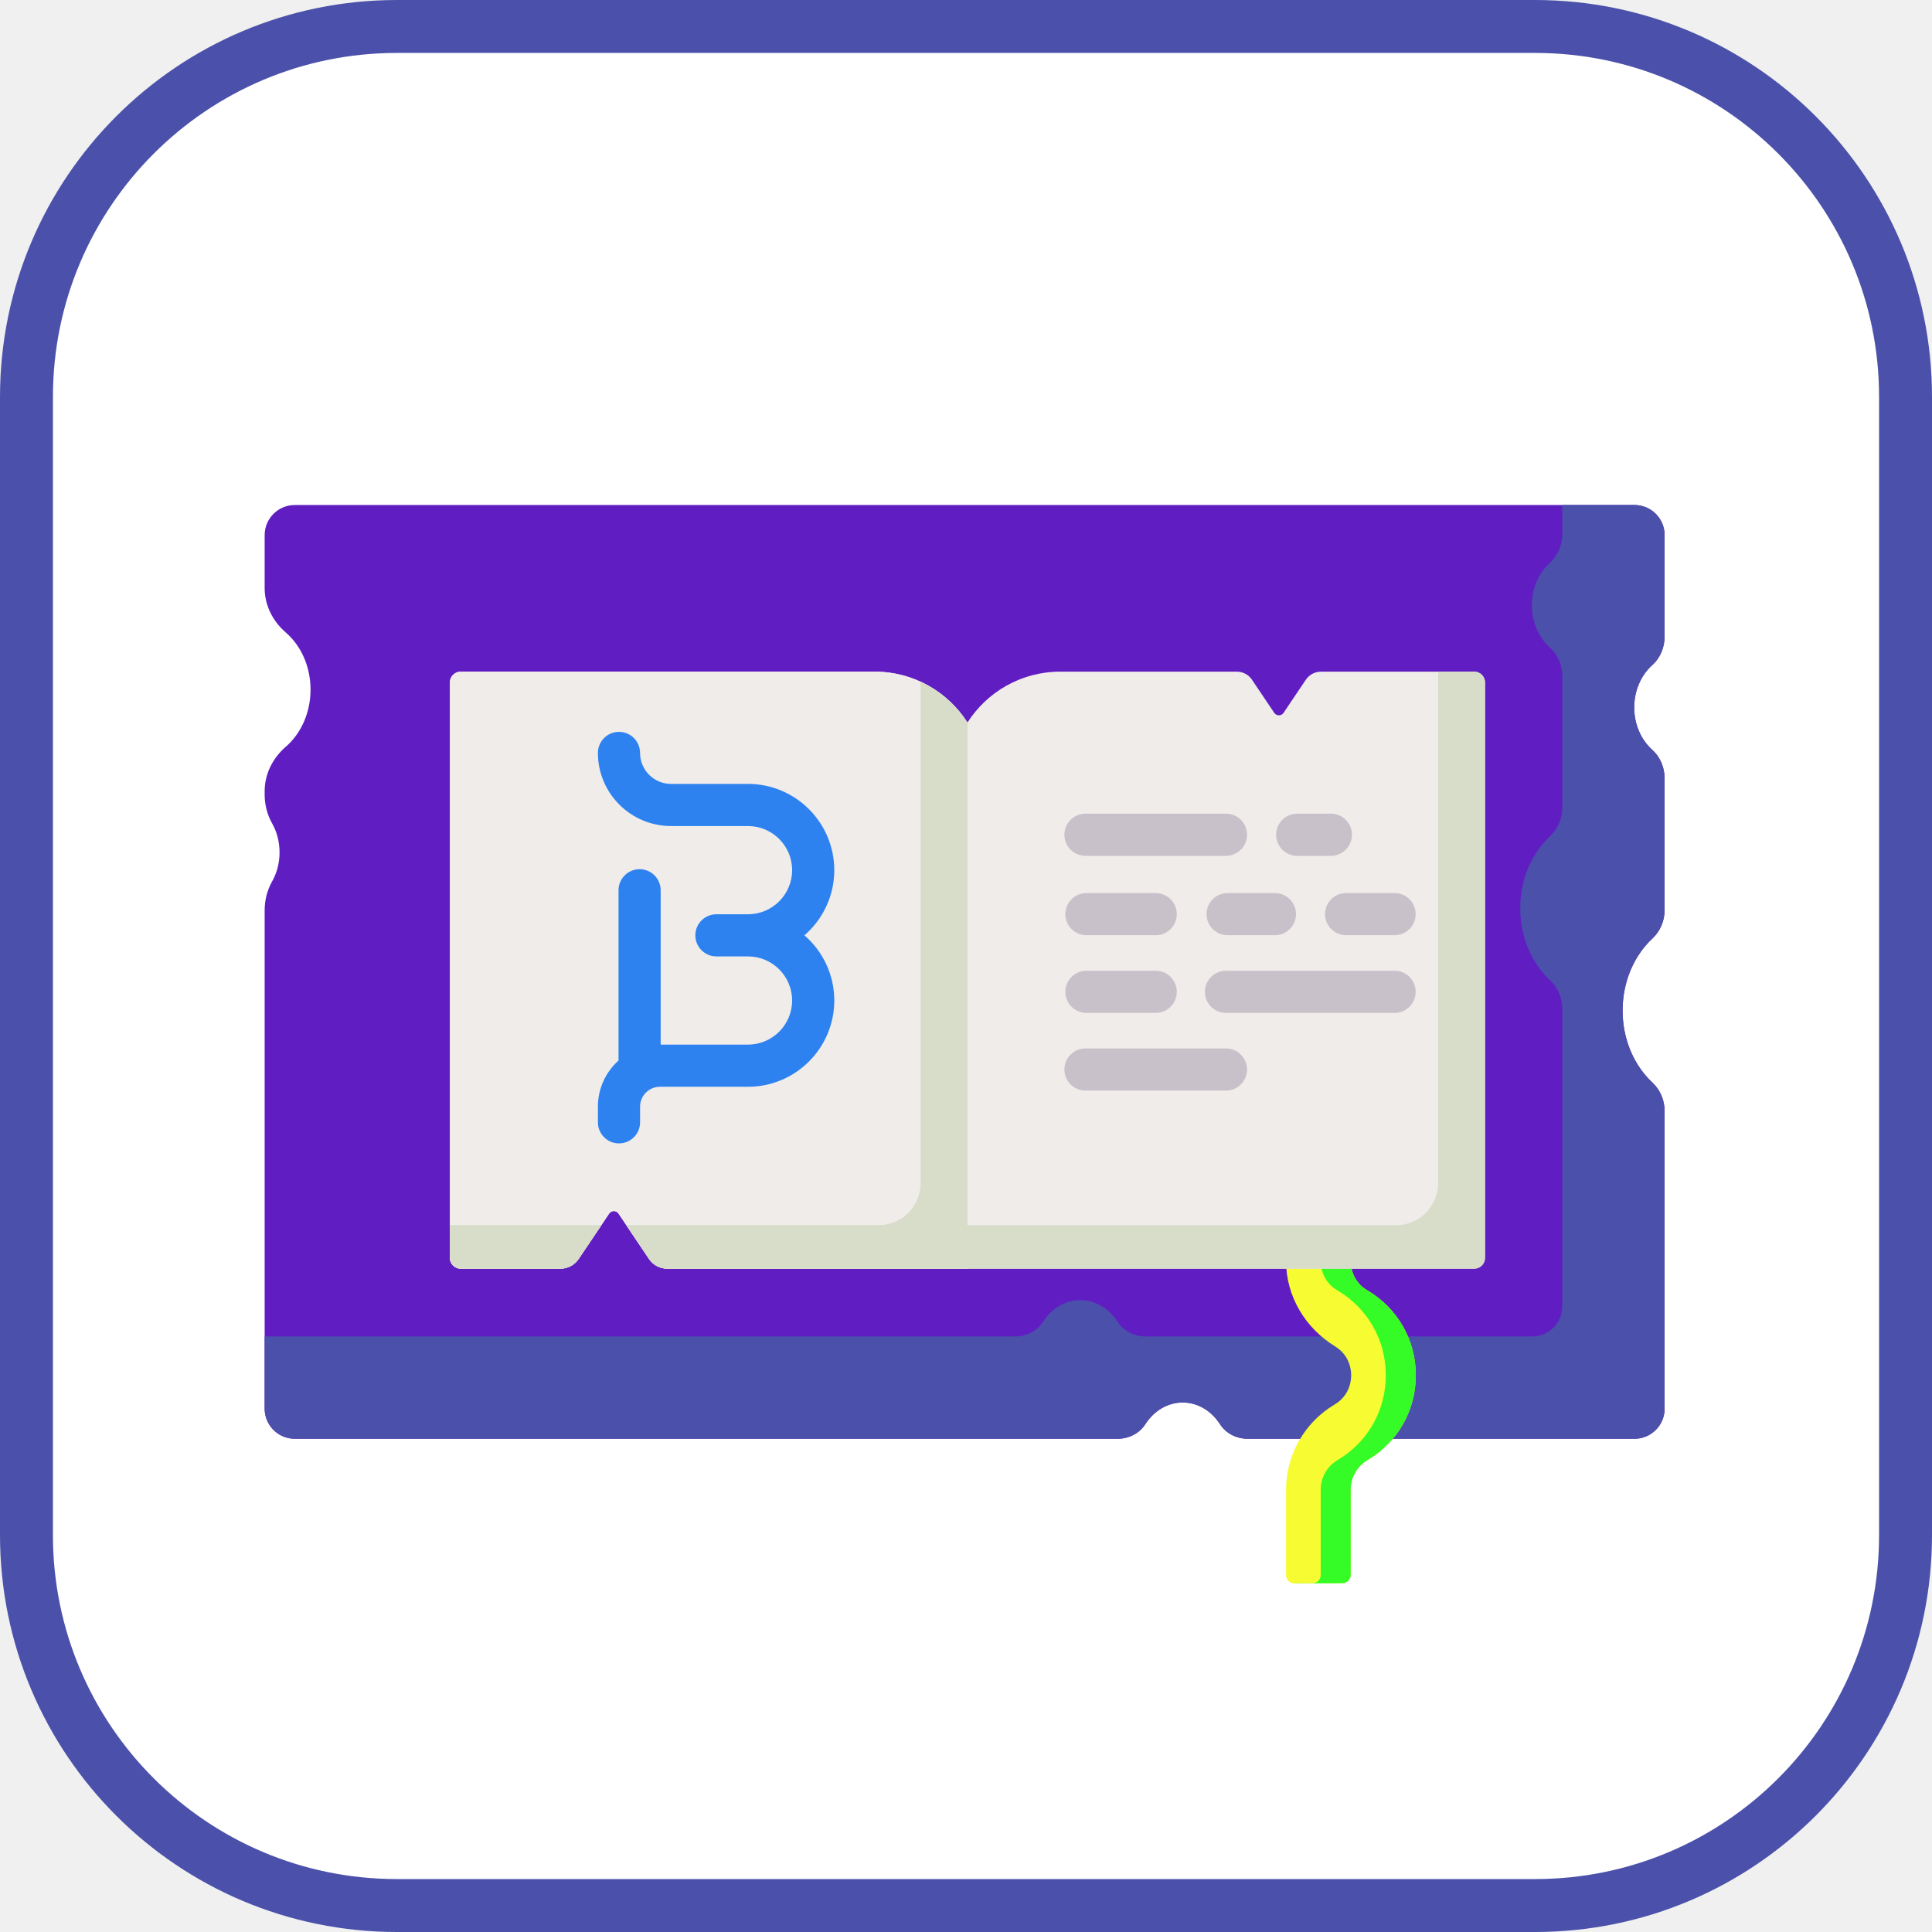
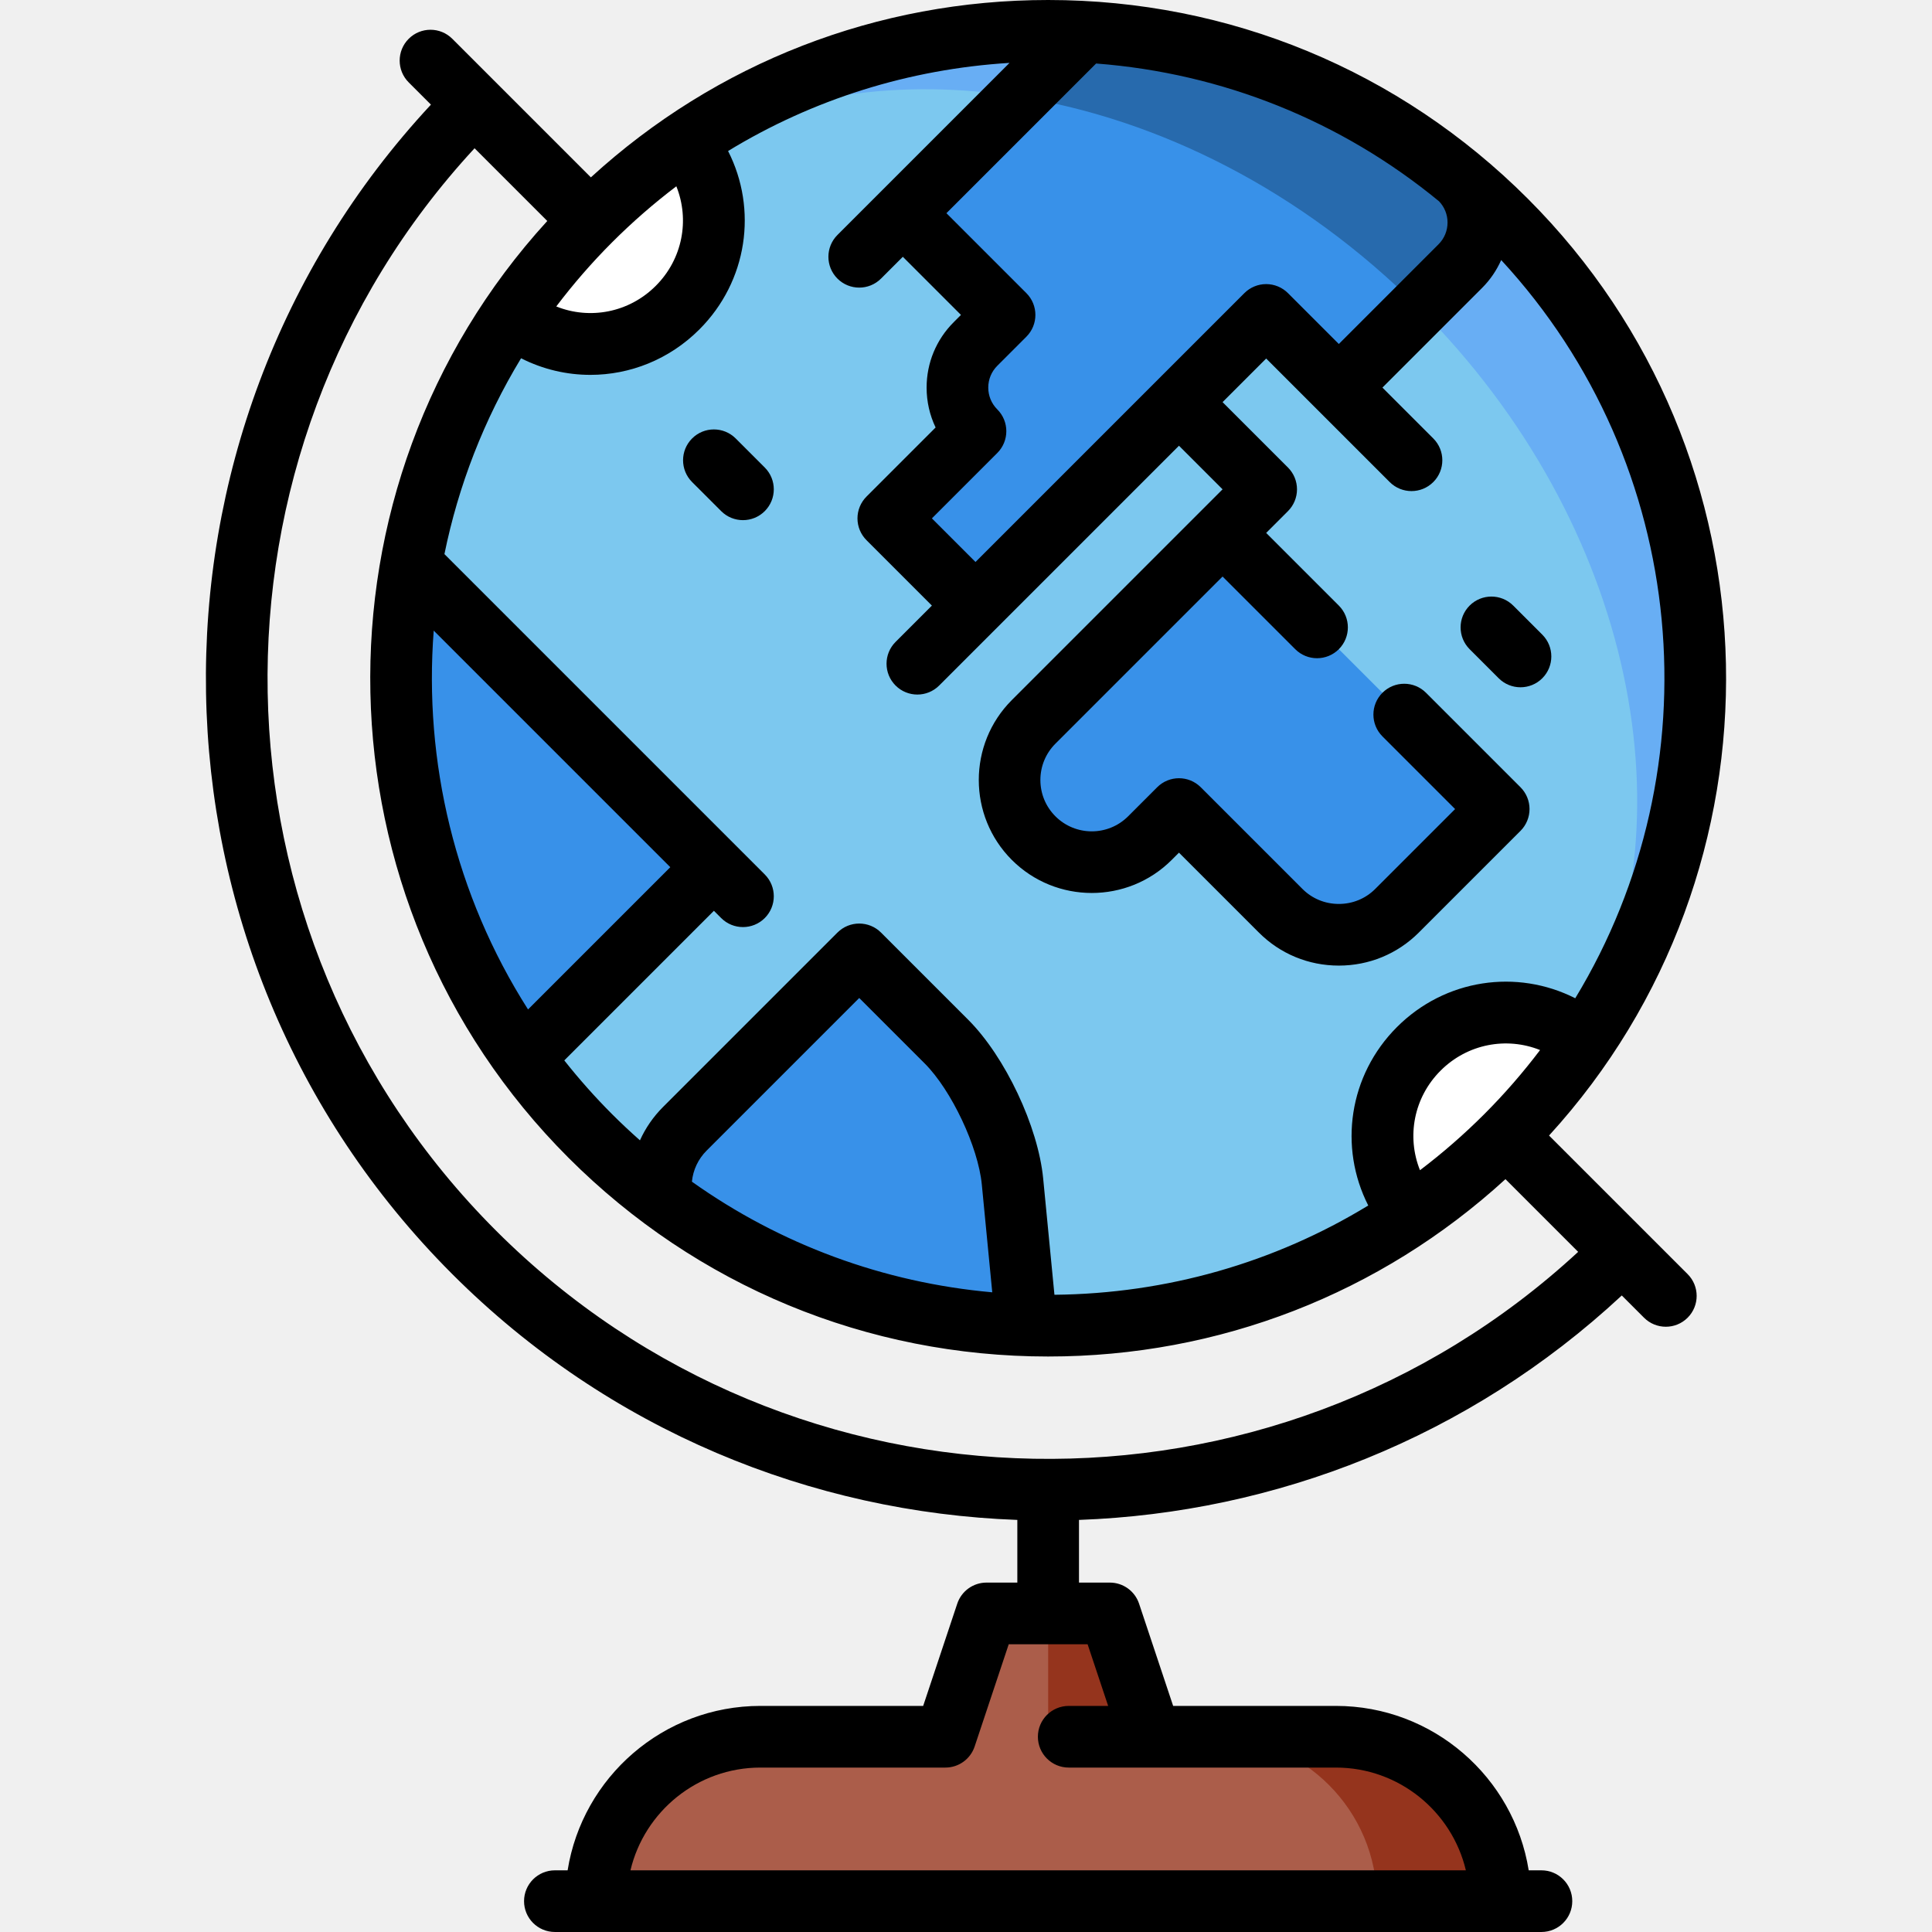
- <svg xmlns="http://www.w3.org/2000/svg" width="800px" height="800px" viewBox="0 0 73 73" version="1.1" fill="#000000">
-   <g id="SVGRepo_bgCarrier" stroke-width="0" />
-   <g id="SVGRepo_tracerCarrier" stroke-linecap="round" stroke-linejoin="round" />
-   <g id="SVGRepo_iconCarrier">
-     <defs> </defs>
-     <g id="progressive-webapps/apis/history-api" stroke="none" stroke-width="1" fill="none" fill-rule="evenodd">
-       <g id="container" transform="translate(2, 2)" fill="#FFFFFF" fill-rule="nonzero" stroke="#4b51aa" stroke-width="2">
-         <rect id="mask" x="-1" y="-1" width="71" height="71" rx="14"> </rect>
-       </g>
-       <g id="manuscript" transform="translate(10, 19)" fill-rule="nonzero">
-         <path d="M52.897,5.048 L52.897,1.22 C52.897,0.592 52.387,0.082 51.758,0.082 L1.138,0.082 C0.51,0.082 0,0.592 0,1.22 L0,3.219 C0,3.869 0.303,4.47 0.795,4.895 C1.365,5.387 1.734,6.172 1.734,7.057 C1.734,7.941 1.365,8.727 0.795,9.219 C0.304,9.644 0,10.245 0,10.895 L0,11.021 C0,11.402 0.094,11.778 0.281,12.11 C0.459,12.426 0.563,12.803 0.563,13.208 C0.563,13.613 0.459,13.99 0.281,14.306 C0.094,14.638 0,15.014 0,15.395 L0,34.225 C0,34.853 0.51,35.363 1.138,35.363 L32.232,35.363 C32.649,35.363 33.05,35.164 33.276,34.813 C33.595,34.315 34.108,33.993 34.686,33.993 C35.265,33.993 35.777,34.315 36.097,34.813 C36.323,35.164 36.723,35.363 37.141,35.363 L51.759,35.363 C52.387,35.363 52.897,34.853 52.897,34.225 L52.897,22.984 C52.897,22.579 52.737,22.186 52.44,21.909 C51.75,21.267 51.309,20.284 51.309,19.183 C51.309,18.081 51.75,17.099 52.44,16.456 C52.737,16.18 52.897,15.787 52.897,15.381 L52.897,10.416 C52.897,10.004 52.734,9.604 52.427,9.329 C52.014,8.959 51.748,8.382 51.748,7.732 C51.748,7.082 52.014,6.505 52.427,6.135 C52.734,5.86 52.897,5.46 52.897,5.048 Z" id="Shape" fill="#601ec2"> </path>
-         <path d="M52.427,6.135 C52.734,5.86 52.897,5.46 52.897,5.048 L52.897,1.22 C52.897,0.592 52.387,0.082 51.758,0.082 L49.031,0.082 L49.031,1.182 C49.031,1.594 48.867,1.994 48.561,2.269 C48.148,2.639 47.882,3.216 47.882,3.866 C47.882,4.516 48.148,5.093 48.561,5.463 C48.867,5.738 49.031,6.138 49.031,6.55 L49.031,11.515 C49.031,11.921 48.87,12.314 48.574,12.59 C47.884,13.233 47.443,14.215 47.443,15.317 C47.443,16.418 47.884,17.401 48.574,18.043 C48.87,18.32 49.031,18.713 49.031,19.118 L49.031,30.359 C49.031,30.987 48.521,31.497 47.892,31.497 L33.274,31.497 C32.857,31.497 32.457,31.298 32.231,30.947 C31.911,30.449 31.399,30.127 30.82,30.127 C30.242,30.127 29.729,30.449 29.41,30.947 C29.184,31.298 28.783,31.497 28.366,31.497 L5.68434189e-14,31.497 L5.68434189e-14,34.225 C5.68434189e-14,34.853 0.51,35.363 1.138,35.363 L32.232,35.363 C32.649,35.363 33.05,35.164 33.276,34.813 C33.596,34.315 34.108,33.993 34.686,33.993 C35.265,33.993 35.777,34.315 36.097,34.813 C36.323,35.164 36.723,35.363 37.141,35.363 L51.759,35.363 C52.387,35.363 52.897,34.853 52.897,34.225 L52.897,22.984 C52.897,22.579 52.737,22.186 52.44,21.909 C51.75,21.267 51.309,20.284 51.309,19.183 C51.309,18.081 51.75,17.099 52.44,16.457 C52.736,16.18 52.897,15.787 52.897,15.382 L52.897,10.416 C52.897,10.004 52.734,9.604 52.427,9.329 C52.014,8.959 51.748,8.382 51.748,7.732 C51.748,7.082 52.014,6.505 52.427,6.135 Z" id="Shape" fill="#4b51aa"> </path>
-         <path d="M40.426,34.07 L40.409,34.08 C39.282,34.758 38.593,35.977 38.593,37.292 L38.593,40.512 C38.593,40.688 38.737,40.831 38.914,40.83 L40.719,40.821 C40.894,40.82 41.036,40.677 41.036,40.502 L41.036,37.28 C41.036,36.83 41.276,36.407 41.664,36.175 L41.681,36.165 C42.82,35.484 43.499,34.285 43.496,32.957 C43.493,31.623 42.803,30.421 41.65,29.747 C41.263,29.521 41.036,29.097 41.036,28.649 L41.036,27.866 L38.594,27.866 L38.594,28.65 C38.594,29.977 39.314,31.177 40.444,31.871 C40.993,32.209 41.054,32.745 41.054,32.963 C41.054,33.182 40.994,33.73 40.426,34.07 Z" id="Shape" fill="#f7fb32"> </path>
-         <path d="M41.65,29.747 C41.263,29.521 41.036,29.097 41.036,28.649 L41.036,27.866 L39.903,27.866 L39.903,28.649 C39.903,29.097 40.13,29.521 40.517,29.747 C41.67,30.421 42.361,31.623 42.363,32.957 C42.366,34.285 41.688,35.484 40.548,36.165 L40.531,36.175 C40.143,36.407 39.903,36.83 39.903,37.28 L39.903,40.517 C39.903,40.684 39.768,40.82 39.601,40.821 L38.839,40.825 C38.858,40.828 38.878,40.83 38.898,40.83 L40.719,40.821 C40.894,40.82 41.036,40.677 41.036,40.502 L41.036,37.28 C41.036,36.83 41.276,36.407 41.664,36.175 L41.681,36.165 C42.82,35.484 43.499,34.285 43.496,32.957 C43.493,31.623 42.803,30.421 41.65,29.747 Z" id="Shape" fill="#35fc27"> </path>
-         <path d="M45.703,6.378 L39.915,6.378 C39.684,6.378 39.468,6.493 39.339,6.685 L38.5,7.934 C38.415,8.059 38.231,8.059 38.146,7.934 L37.307,6.685 C37.178,6.493 36.962,6.378 36.731,6.378 L30.061,6.378 C28.587,6.378 27.293,7.146 26.554,8.302 C25.816,7.146 24.522,6.378 23.048,6.378 L7.406,6.378 C7.181,6.378 6.998,6.561 6.998,6.786 L6.998,28.528 C6.998,28.753 7.181,28.936 7.406,28.936 L11.175,28.936 C11.452,28.936 11.71,28.798 11.864,28.568 L13.017,26.854 C13.101,26.729 13.285,26.729 13.37,26.854 L14.522,28.568 C14.677,28.798 14.935,28.936 15.212,28.936 L45.703,28.936 C45.928,28.936 46.111,28.753 46.111,28.528 L46.111,6.786 C46.111,6.561 45.928,6.378 45.703,6.378 Z" id="Shape" fill="#f0ecea"> </path>
-         <path d="M26.555,8.302 C25.816,7.146 24.522,6.378 23.048,6.378 L7.406,6.378 C7.181,6.378 6.998,6.561 6.998,6.786 L6.998,28.528 C6.998,28.753 7.181,28.936 7.406,28.936 L11.175,28.936 C11.452,28.936 11.71,28.798 11.864,28.568 L13.017,26.854 C13.101,26.729 13.285,26.729 13.37,26.854 L14.522,28.568 C14.677,28.798 14.935,28.936 15.212,28.936 L26.555,28.936 L26.555,8.302 Z" id="Shape" fill="#f0ecea"> </path>
-         <path d="M45.703,6.378 L44.341,6.378 L44.341,25.701 C44.341,26.58 43.628,27.293 42.748,27.293 L13.665,27.293 L14.523,28.568 C14.677,28.798 14.935,28.936 15.212,28.936 L45.703,28.936 C45.928,28.936 46.111,28.753 46.111,28.528 L46.111,6.786 C46.111,6.561 45.928,6.378 45.703,6.378 Z" id="Shape" fill="#d8ddca"> </path>
-         <path d="M6.998,27.294 L6.998,28.528 C6.998,28.753 7.181,28.936 7.406,28.936 L11.175,28.936 C11.452,28.936 11.71,28.798 11.864,28.569 L12.722,27.293 L6.998,27.293 L6.998,27.294 Z" id="Shape" fill="#d8ddca"> </path>
-         <path d="M6.998,27.294 L6.998,28.528 C6.998,28.753 7.181,28.936 7.406,28.936 L11.175,28.936 C11.452,28.936 11.71,28.798 11.864,28.569 L12.722,27.293 L6.998,27.293 L6.998,27.294 Z" id="Shape" fill="#d8ddca"> </path>
-         <path d="M24.785,6.76 L24.785,25.701 C24.785,26.58 24.072,27.294 23.192,27.294 L13.665,27.294 L14.523,28.569 C14.677,28.798 14.935,28.936 15.212,28.936 L26.555,28.936 L26.555,8.302 C26.127,7.633 25.512,7.095 24.785,6.76 Z" id="Shape" fill="#d8ddca"> </path>
-         <path d="M20.395,16.341 C21.085,15.743 21.523,14.861 21.523,13.879 C21.523,12.082 20.061,10.62 18.264,10.62 L15.355,10.62 C14.709,10.62 14.184,10.094 14.184,9.449 C14.184,9.009 13.828,8.653 13.388,8.653 C12.948,8.653 12.592,9.009 12.592,9.449 C12.592,10.973 13.831,12.212 15.355,12.212 L18.264,12.212 C19.183,12.212 19.93,12.96 19.93,13.879 C19.93,14.798 19.183,15.545 18.264,15.545 L17.069,15.545 C16.629,15.545 16.273,15.902 16.273,16.341 C16.273,16.781 16.629,17.138 17.069,17.138 L18.264,17.138 C19.183,17.138 19.93,17.885 19.93,18.804 C19.93,19.723 19.183,20.47 18.264,20.47 L14.963,20.47 L14.963,14.639 C14.963,14.199 14.607,13.842 14.167,13.842 C13.727,13.842 13.371,14.199 13.371,14.639 L13.371,21.071 C12.893,21.501 12.592,22.123 12.592,22.814 L12.592,23.407 C12.592,23.846 12.948,24.203 13.388,24.203 C13.828,24.203 14.185,23.846 14.185,23.407 L14.185,22.814 C14.185,22.4 14.522,22.063 14.936,22.063 L18.264,22.063 C20.061,22.063 21.523,20.601 21.523,18.804 C21.523,17.821 21.085,16.939 20.395,16.341 Z" id="Shape" fill="#2d82f0"> </path>
-         <g id="Group" transform="translate(30.16764, 11.67446)" fill="#C8C1C9">
-           <path d="M6.156,1.663 L0.847,1.663 C0.407,1.663 0.05,1.306 0.05,0.866 C0.05,0.426 0.407,0.07 0.847,0.07 L6.156,0.07 C6.596,0.07 6.952,0.426 6.952,0.866 C6.952,1.306 6.595,1.663 6.156,1.663 Z" id="Shape"> </path>
-           <path d="M6.156,10.533 L0.847,10.533 C0.407,10.533 0.05,10.176 0.05,9.736 C0.05,9.297 0.407,8.94 0.847,8.94 L6.156,8.94 C6.596,8.94 6.952,9.297 6.952,9.736 C6.952,10.176 6.595,10.533 6.156,10.533 Z" id="Shape"> </path>
-           <path d="M10.12,1.663 L8.846,1.663 C8.406,1.663 8.049,1.306 8.049,0.866 C8.049,0.426 8.406,0.07 8.846,0.07 L10.12,0.07 C10.56,0.07 10.916,0.426 10.916,0.866 C10.916,1.306 10.56,1.663 10.12,1.663 Z" id="Shape"> </path>
-           <path d="M8.005,4.662 L6.218,4.662 C5.778,4.662 5.421,4.306 5.421,3.866 C5.421,3.426 5.778,3.07 6.218,3.07 L8.005,3.07 C8.445,3.07 8.801,3.426 8.801,3.866 C8.801,4.306 8.445,4.662 8.005,4.662 Z" id="Shape"> </path>
-           <path d="M3.501,4.662 L0.882,4.662 C0.442,4.662 0.086,4.306 0.086,3.866 C0.086,3.426 0.442,3.07 0.882,3.07 L3.501,3.07 C3.941,3.07 4.297,3.426 4.297,3.866 C4.297,4.306 3.941,4.662 3.501,4.662 Z" id="Shape"> </path>
-           <path d="M3.501,7.598 L0.882,7.598 C0.442,7.598 0.086,7.241 0.086,6.801 C0.086,6.361 0.442,6.005 0.882,6.005 L3.501,6.005 C3.941,6.005 4.297,6.361 4.297,6.801 C4.297,7.241 3.941,7.598 3.501,7.598 Z" id="Shape"> </path>
-           <path d="M12.526,7.598 L6.156,7.598 C5.716,7.598 5.359,7.241 5.359,6.801 C5.359,6.361 5.716,6.005 6.156,6.005 L12.526,6.005 C12.966,6.005 13.323,6.361 13.323,6.801 C13.323,7.241 12.966,7.598 12.526,7.598 Z" id="Shape"> </path>
-           <path d="M12.526,4.662 L10.695,4.662 C10.255,4.662 9.899,4.306 9.899,3.866 C9.899,3.426 10.255,3.07 10.695,3.07 L12.526,3.07 C12.966,3.07 13.323,3.426 13.323,3.866 C13.323,4.306 12.966,4.662 12.526,4.662 Z" id="Shape"> </path>
-         </g>
-       </g>
-     </g>
+ <svg xmlns="http://www.w3.org/2000/svg" height="800px" width="800px" version="1.1" id="Layer_1" viewBox="0 0 511.999 511.999" xml:space="preserve">
+   <polygon style="fill:#95341D;" points="294.115,427.575 277.774,427.575 266.881,482.043 312.271,482.043 " />
+   <polygon style="fill:#AB5D4A;" points="261.434,427.575 243.277,482.043 277.774,482.043 277.774,427.575 " />
+   <path style="fill:#95341D;" d="M354.029,460.256h-32.681l43.574,43.574h32.681C397.603,479.764,378.094,460.256,354.029,460.256z" />
+   <path style="fill:#AB5D4A;" d="M321.348,460.256H201.519c-24.065,0-43.574,19.509-43.574,43.574h206.978  C364.923,479.764,345.413,460.256,321.348,460.256z" />
+   <path style="fill:#68AEF4;" d="M386.994,47.416L287.31,8.447c-36.735-2.041-73.995,7.672-105.669,29.148  c0,0,237.859,237.935,238.274,238.274c45.255-66.746,38.315-158.311-20.821-217.445C395.197,54.526,391.153,50.851,386.994,47.416z" />
+   <path style="fill:#7CC8EF;" d="M270.094,25.663c-31.212-4.991-61.862-0.747-87.467,13.195L135.632,83.62  c-13.712,20.212-22.631,42.705-26.752,65.883l29.841,130.781c5.262,7.279,11.177,14.227,17.733,20.783  c5.97,5.97,12.278,11.415,18.857,16.315l96.702,33.831c35.503,1.194,71.298-8.581,101.894-29.318  c-0.008-0.008,44.754-47.004,44.754-47.004c30.48-55.946,14.597-136.088-42.674-193.359L270.094,25.663z" />
+   <path style="fill:#276AAD;" d="M287.31,8.432c0,0.015-17.216,17.231-17.216,17.231l105.892,55.869l11.008-11.008  c6.386-6.386,6.378-16.73,0-23.109C357.969,23.398,322.882,10.403,287.31,8.432z" />
+   <g>
+     <path style="fill:#3891E9;" d="M375.986,81.532l-21.183,21.184l-19.258-19.258l-23.109,23.109l-53.92,53.92l-23.109-23.109   l23.109-23.109c-6.378-6.378-6.378-16.73,0-23.109l7.703-7.703l-26.96-26.96l30.834-30.834   C307.115,31.578,344.912,50.459,375.986,81.532z" />
+     <path style="fill:#3891E9;" d="M323.991,141.23l73.178,73.178l-26.96,26.96c-8.473,8.473-22.338,8.473-30.811,0l-26.959-26.96   l-7.703,7.703c-8.512,8.512-22.3,8.512-30.811,0c-8.512-8.512-8.512-22.3,0-30.811L323.991,141.23z" />
  </g>
+   <g>
+     <path style="fill:#F0EBEA;" d="M418.661,274.891l-18.302,24.896c7.349-7.502,13.873-15.506,19.565-23.91   C419.501,275.53,419.092,275.199,418.661,274.891z" />
+     <path style="fill:#F0EBEA;" d="M157.732,57.16l24.896-18.302c-0.308-0.431-0.639-0.84-0.978-1.256   C173.238,43.287,165.235,49.812,157.732,57.16z" />
+   </g>
+   <g>
+     <path style="fill:#FFFFFF;" d="M182.628,38.858c9.598,12.787,8.573,31.035-3.065,42.674c-12.024,12.024-31.097,12.717-43.929,2.087   c6.008-8.889,12.957-17.332,20.821-25.196c0.424-0.424,0.848-0.848,1.279-1.264C165.273,49.85,173.646,43.757,182.628,38.858z" />
+     <path style="fill:#FFFFFF;" d="M375.986,277.957c11.639-11.639,29.888-12.664,42.674-3.065   c-4.899,8.982-10.992,17.355-18.302,24.896c-0.416,0.431-0.84,0.855-1.264,1.279c-7.865,7.865-16.307,14.813-25.188,20.829   C363.269,309.053,363.962,289.98,375.986,277.957z" />
+   </g>
+   <g>
+     <path style="fill:#3891E9;" d="M272.013,351.211l-3.691-38.089c-1.156-11.926-9.034-28.618-17.507-37.092l-23.109-23.109   l-46.217,46.218c-4.967,4.967-7.011,11.733-6.178,18.2C204.003,338.802,237.866,350.079,272.013,351.211z" />
+     <path style="fill:#3891E9;" d="M108.88,149.502l80.311,80.311l-50.47,50.47C110.822,241.814,100.877,194.372,108.88,149.502z" />
+   </g>
+   <path d="M389.466,160.486c-3.191,3.192-3.191,8.364,0,11.555l7.703,7.703c1.595,1.595,3.686,2.392,5.777,2.392  s4.182-0.797,5.777-2.392c3.191-3.192,3.191-8.364,0-11.555l-7.703-7.703C397.83,157.298,392.657,157.298,389.466,160.486z" />
+   <path d="M194.967,116.195c-3.191-3.19-8.364-3.191-11.554,0.001c-3.191,3.191-3.19,8.364,0.001,11.554l7.703,7.702  c1.595,1.595,3.685,2.392,5.777,2.392c2.092,0,4.182-0.797,5.778-2.393c3.191-3.191,3.19-8.364-0.001-11.554L194.967,116.195z" />
+   <path d="M435.685,326.102c-0.003-0.003-25.173-25.173-25.173-25.173c64.38-70.443,62.506-180.138-5.64-248.284  C370.923,18.697,325.785,0,277.774,0c-45.278,0-87.996,16.636-121.188,47.002L119.864,10.28c-3.191-3.19-8.364-3.19-11.554,0  c-3.191,3.192-3.191,8.364,0,11.555l5.893,5.893c-81.352,87.457-79.475,224.79,5.66,309.926  c41.462,41.461,95.307,63.164,149.74,65.139v16.609h-8.17c-3.516,0-6.639,2.25-7.751,5.586l-9.032,27.094h-43.132  c-25.751,0-47.164,18.911-51.093,43.574h-3.375c-4.512,0-8.17,3.657-8.17,8.17c0,4.513,3.658,8.17,8.17,8.17h261.446  c4.512,0,8.17-3.657,8.17-8.17c0-4.513-3.658-8.17-8.17-8.17h-3.375c-3.929-24.663-25.342-43.574-51.093-43.574h-43.132  l-9.032-27.094c-1.112-3.337-4.234-5.586-7.751-5.586h-8.17v-16.609c51.893-1.882,103.242-21.709,143.846-59.479l5.895,5.893  c1.595,1.595,3.686,2.392,5.777,2.392s4.182-0.797,5.777-2.392c3.191-3.192,3.191-8.364,0-11.555L435.685,326.102z M293.672,452.085  h-10.451c-4.512,0-8.17,3.657-8.17,8.17s3.658,8.17,8.17,8.17h70.808c16.71,0,30.743,11.64,34.442,27.234H167.077  c3.699-15.594,17.733-27.234,34.442-27.234h49.021c3.516,0,6.639-2.25,7.751-5.586l9.032-27.095h20.903L293.672,452.085z   M376.31,310.118c-3.561-8.871-1.681-19.248,5.454-26.384c7.131-7.133,17.501-9.013,26.368-5.461  c-4.484,5.924-9.414,11.616-14.813,17.016C387.945,300.66,382.259,305.603,376.31,310.118z M417.456,264.548  c-15.443-7.84-34.468-5.148-47.246,7.631c-12.789,12.789-15.474,31.839-7.609,47.289c-24.846,15.146-53.371,23.363-83.164,23.659  l-2.984-30.794c-1.337-13.796-10.061-32.279-19.861-42.081l-23.109-23.109c-3.191-3.19-8.364-3.19-11.554,0l-46.218,46.218  c-2.602,2.602-4.652,5.599-6.117,8.84c-2.511-2.224-4.971-4.522-7.363-6.914c-4.56-4.56-8.782-9.33-12.689-14.271l39.649-39.649  l1.926,1.926c1.595,1.595,3.686,2.392,5.777,2.392c2.09,0,4.182-0.797,5.777-2.392c3.191-3.192,3.191-8.364,0-11.555l-7.704-7.704  l-77.19-77.19c3.691-18.093,10.462-35.674,20.311-51.9c5.79,2.94,12.084,4.4,18.367,4.4c10.468,0,20.898-4.05,28.884-12.036  c12.789-12.789,15.475-31.84,7.609-47.289c22.452-13.687,47.907-21.715,74.588-23.354l-45.608,45.608  c-3.191,3.192-3.191,8.364,0,11.555c1.595,1.595,3.686,2.392,5.777,2.392c2.09,0,4.182-0.797,5.777-2.392l5.777-5.777l15.407,15.406  l-1.926,1.926c-4.63,4.63-7.179,10.784-7.179,17.332c0,3.72,0.824,7.314,2.384,10.572l-18.313,18.313  c-1.533,1.533-2.393,3.61-2.393,5.778c0,2.168,0.861,4.244,2.393,5.778l17.331,17.332l-9.628,9.628  c-3.191,3.192-3.191,8.364,0,11.555c1.595,1.595,3.686,2.392,5.777,2.392c2.09,0,4.182-0.797,5.777-2.392l15.4-15.4  c0.011-0.011,48.15-48.15,48.15-48.15l11.555,11.554l-55.847,55.847c-11.68,11.681-11.68,30.686,0,42.367  c11.68,11.68,30.685,11.679,42.366,0l1.926-1.927l21.183,21.183c5.641,5.641,13.164,8.748,21.183,8.748s15.542-3.108,21.183-8.748  l26.96-26.959c1.533-1.533,2.393-3.61,2.393-5.778s-0.861-4.244-2.393-5.778l-25.034-25.035c-3.191-3.189-8.364-3.191-11.554,0  c-3.191,3.192-3.191,8.364,0,11.555l19.258,19.258l-21.184,21.183c-2.555,2.555-5.974,3.962-9.629,3.962  c-3.655,0-7.074-1.407-9.629-3.963l-26.96-26.959c-3.191-3.19-8.364-3.19-11.554,0l-7.703,7.703c-5.311,5.308-13.949,5.308-19.258,0  c-2.572-2.571-3.988-5.991-3.988-9.629c0-3.636,1.416-7.057,3.988-9.628l44.292-44.292l19.258,19.257  c1.595,1.595,3.686,2.392,5.777,2.392s4.182-0.797,5.777-2.392c3.191-3.192,3.191-8.364,0-11.555l-19.257-19.257l5.777-5.777  c1.533-1.533,2.393-3.61,2.393-5.778s-0.861-4.244-2.393-5.778l-17.332-17.331l11.554-11.554l13.474,13.474  c0.012,0.012,19.263,19.264,19.263,19.264c3.19,3.19,8.363,3.19,11.554,0c3.191-3.192,3.191-8.364,0-11.555l-13.48-13.48  l26.417-26.418c2.162-2.163,3.851-4.668,5.058-7.381C447.986,123.194,454.527,203.483,417.456,264.548z M183.363,313.155  c0.304-3.096,1.655-5.991,3.902-8.239l40.44-40.44l17.332,17.331c7.104,7.104,14.183,22.105,15.153,32.103l2.768,28.567  C234.092,339.9,206.796,329.813,183.363,313.155z M114.939,167.117l62.696,62.696l-37.7,37.7  C120.609,237.172,112.275,201.8,114.939,167.117z M162.23,64.201c5.373-5.373,11.059-10.315,17.008-14.831  c3.561,8.871,1.682,19.249-5.454,26.384c-7.132,7.132-17.501,9.013-26.368,5.461C151.901,75.292,156.832,69.6,162.23,64.201z   M381.377,53.363c1.439,1.522,2.236,3.499,2.236,5.604c0,2.182-0.85,4.234-2.393,5.777l-26.417,26.417l-13.48-13.48  c-1.532-1.532-3.61-2.392-5.777-2.392s-4.245,0.861-5.777,2.392l-71.253,71.252l-11.555-11.555l17.332-17.331  c3.191-3.191,3.191-8.364,0-11.554c-1.544-1.544-2.393-3.596-2.393-5.778c0-2.183,0.85-4.234,2.393-5.777l7.703-7.703  c3.191-3.192,3.191-8.364,0-11.555l-21.183-21.183l39.668-39.668C323.998,19.391,355.485,32.058,381.377,53.363z M131.418,326.101  c-78.765-78.765-80.639-205.732-5.653-286.809l19.27,19.269c-64.379,70.443-62.504,180.137,5.642,248.283  c33.949,33.949,79.086,52.644,127.097,52.644c45.278,0,87.995-16.633,121.187-47l19.267,19.267  C337.151,406.739,210.184,404.866,131.418,326.101z" />
</svg>
